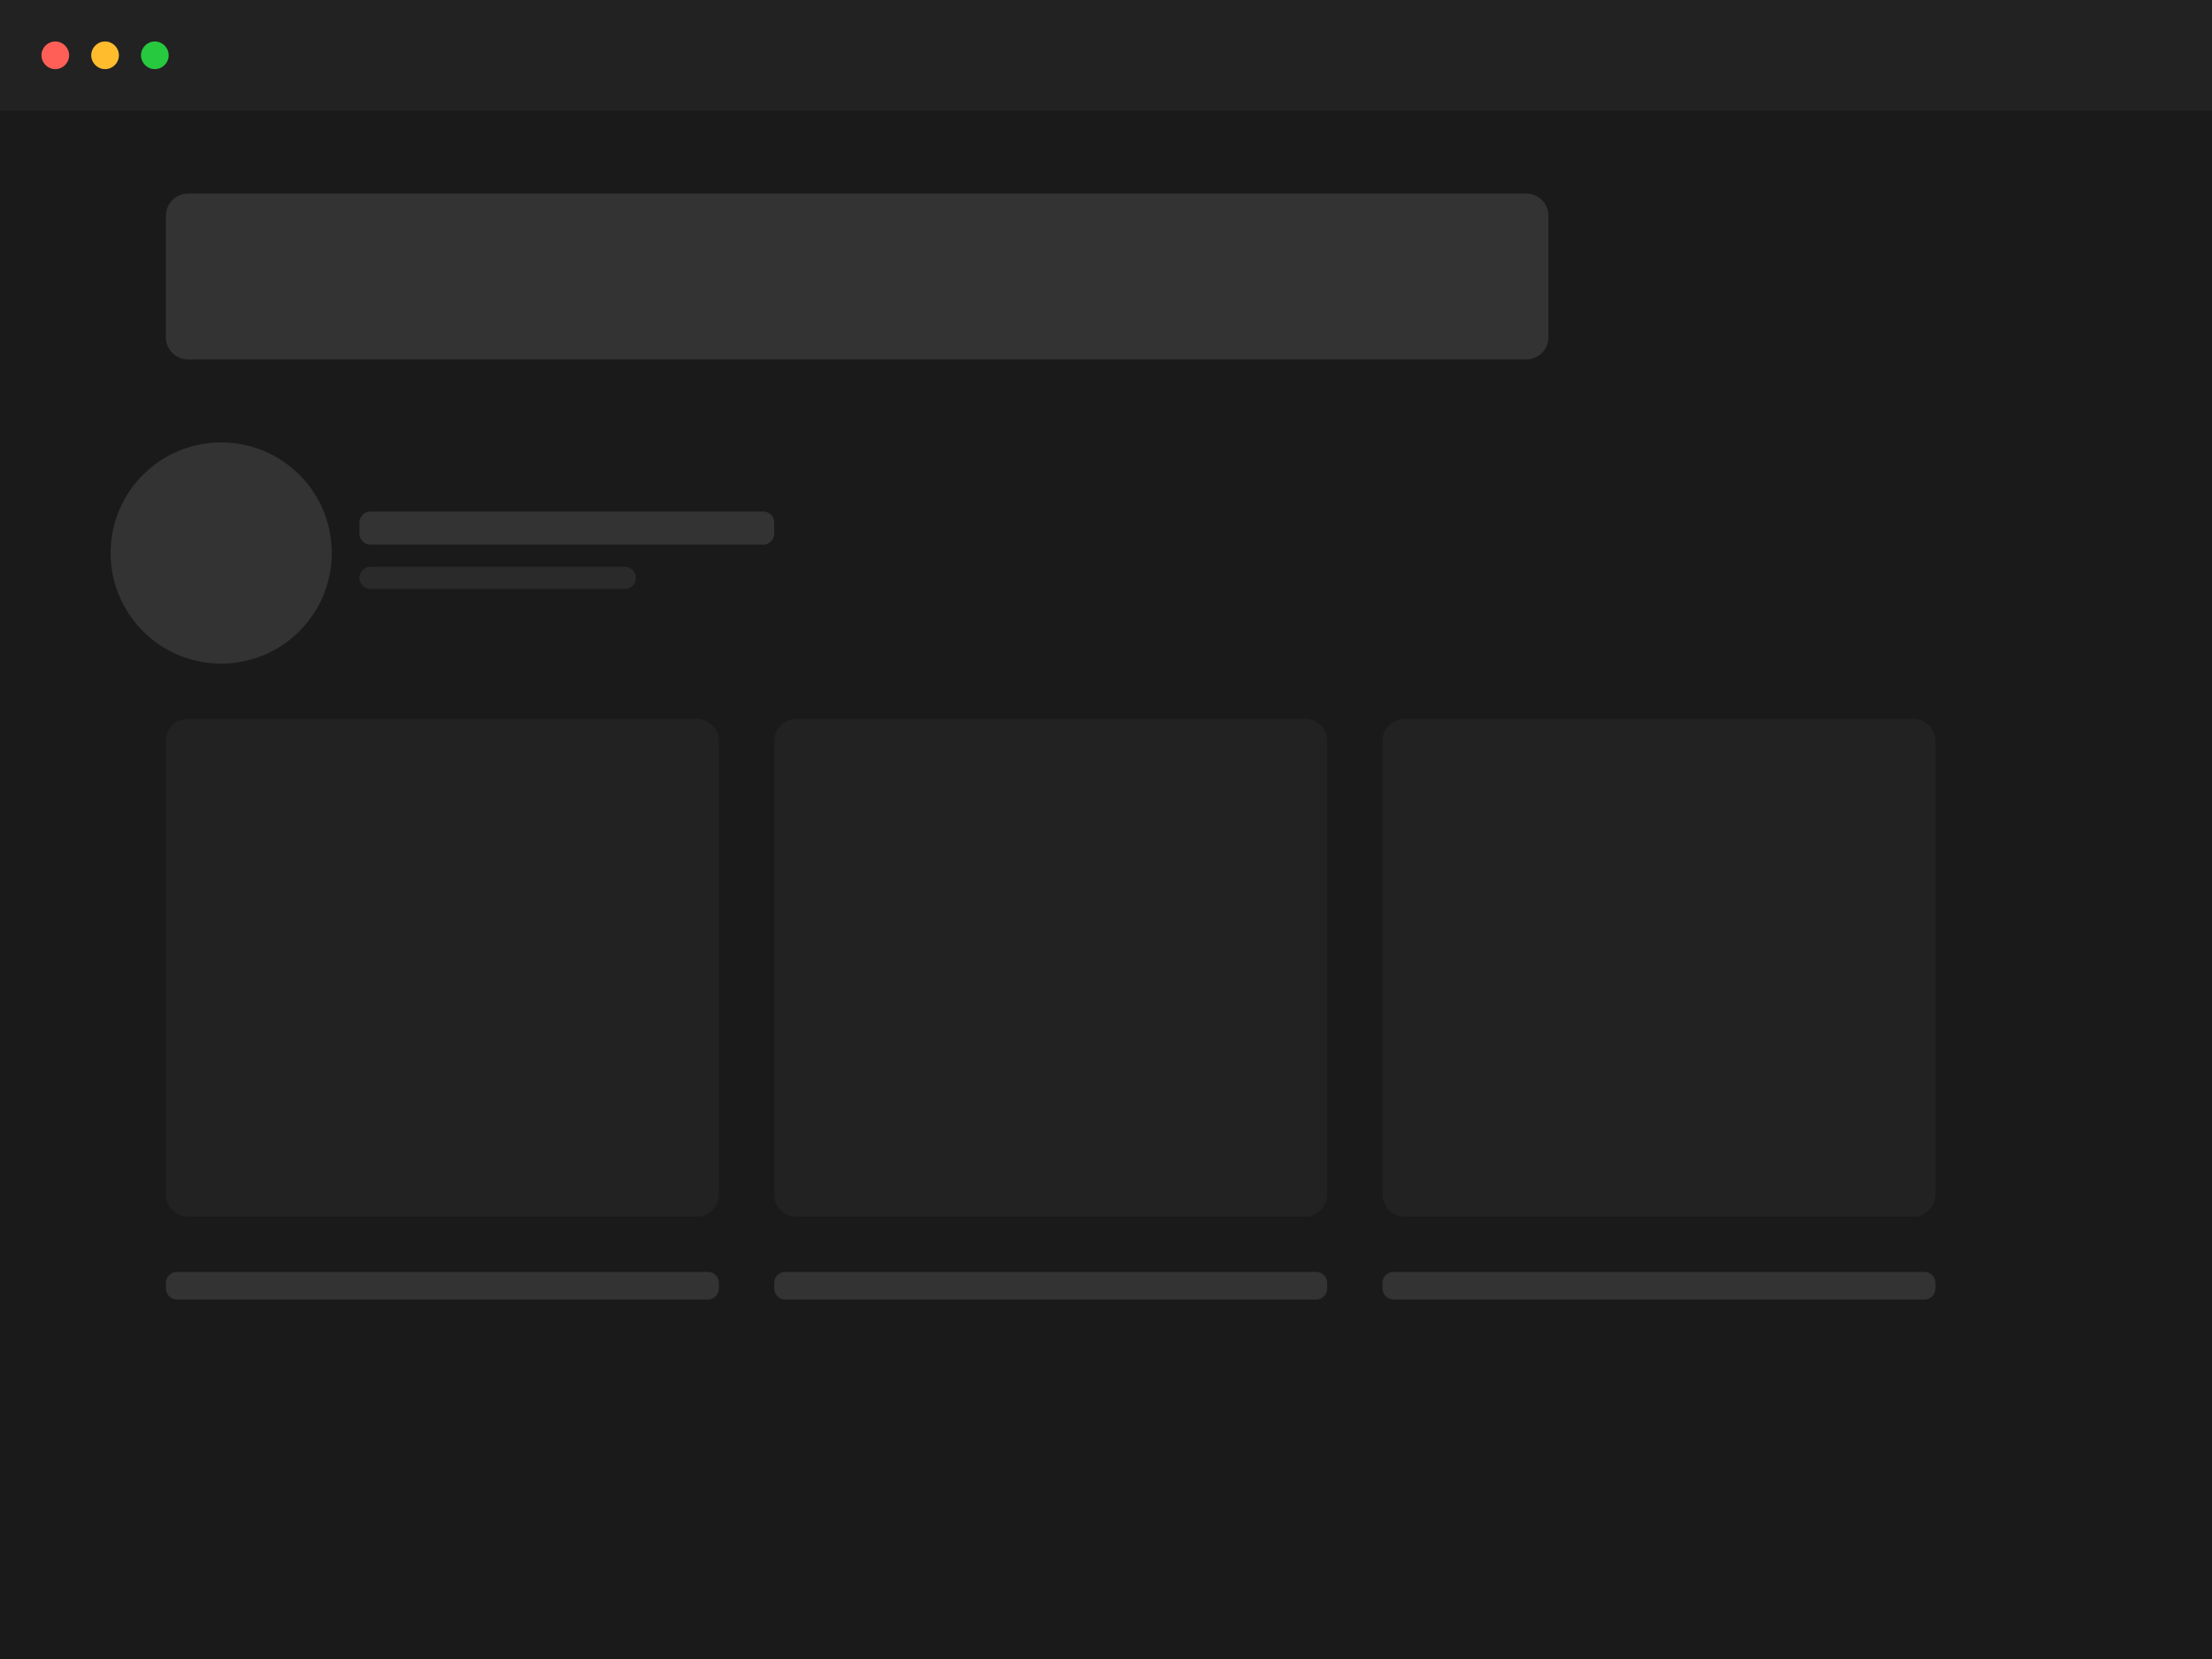
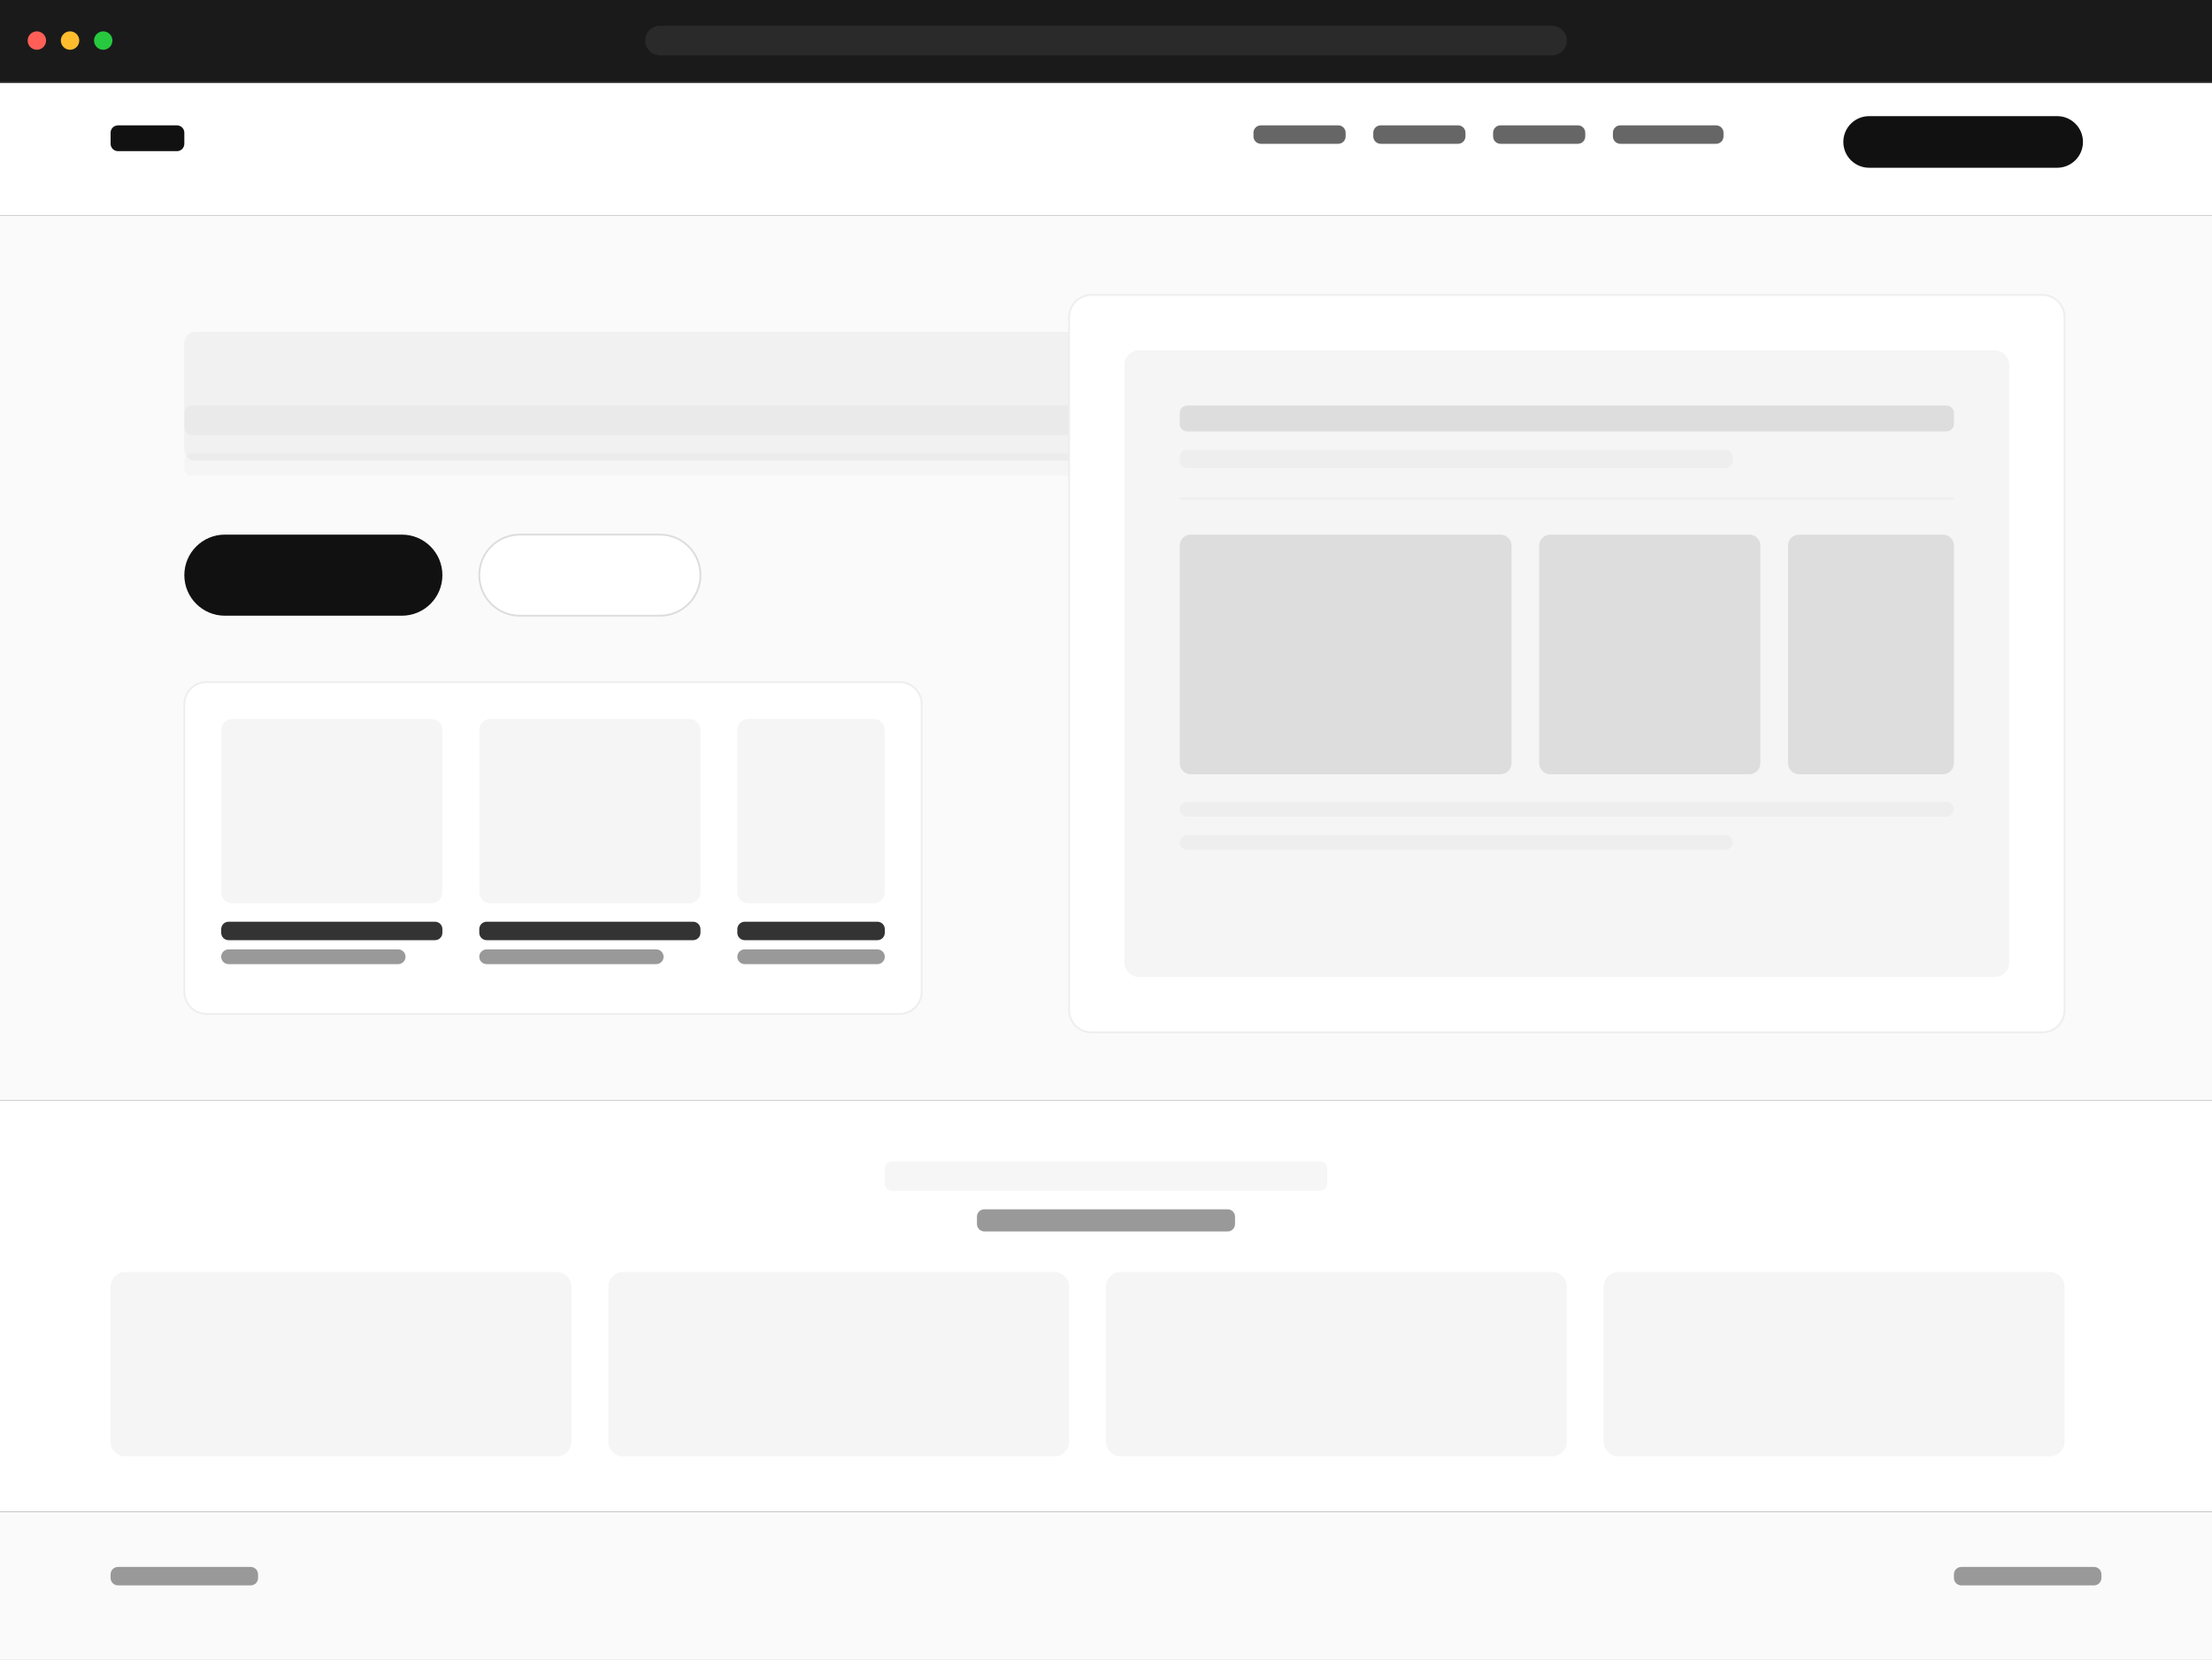
- <svg xmlns="http://www.w3.org/2000/svg" width="800" height="600" viewBox="0 0 800 600" fill="none">
-   <rect width="800" height="600" fill="#1a1a1a" />
-   <rect x="0" y="0" width="800" height="40" fill="#222" />
-   <circle cx="20" cy="20" r="5" fill="#FF5F56" />
-   <circle cx="38" cy="20" r="5" fill="#FFBD2E" />
-   <circle cx="56" cy="20" r="5" fill="#27C93F" />
-   <rect x="60" y="70" width="500" height="60" rx="8" fill="#333" />
-   <circle cx="80" cy="200" r="40" fill="#333" />
-   <rect x="130" y="185" width="150" height="12" rx="4" fill="#333" />
-   <rect x="130" y="205" width="100" height="8" rx="4" fill="#2a2a2a" />
-   <rect x="60" y="260" width="200" height="180" rx="8" fill="#222" />
-   <rect x="280" y="260" width="200" height="180" rx="8" fill="#222" />
-   <rect x="500" y="260" width="200" height="180" rx="8" fill="#222" />
-   <rect x="60" y="460" width="200" height="10" rx="4" fill="#333" />
-   <rect x="280" y="460" width="200" height="10" rx="4" fill="#333" />
-   <rect x="500" y="460" width="200" height="10" rx="4" fill="#333" />
+ <svg xmlns="http://www.w3.org/2000/svg" width="1200" height="900" viewBox="0 0 1200 900" fill="none">
+   <rect width="1200" height="900" fill="#0A0A0A" />
+   <rect width="1200" height="44" fill="#1A1A1A" />
+   <rect x="0" y="44" width="1200" height="1" fill="#2A2A2A" />
+   <circle cx="20" cy="22" r="5" fill="#FF5F56" />
+   <circle cx="38" cy="22" r="5" fill="#FFBD2E" />
+   <circle cx="56" cy="22" r="5" fill="#27C93F" />
+   <rect x="350" y="14" width="500" height="16" rx="8" fill="#2A2A2A" />
+   <rect x="0" y="45" width="1200" height="72" fill="#FFF" />
+   <rect x="60" y="68" width="40" height="14" rx="4" fill="#111" />
+   <rect x="680" y="68" width="50" height="10" rx="4" fill="#666" />
+   <rect x="745" y="68" width="50" height="10" rx="4" fill="#666" />
+   <rect x="810" y="68" width="50" height="10" rx="4" fill="#666" />
+   <rect x="875" y="68" width="60" height="10" rx="4" fill="#666" />
+   <rect x="1000" y="63" width="130" height="28" rx="14" fill="#111" />
+   <rect x="0" y="117" width="1200" height="480" fill="#FAFAFA" />
+   <rect x="100" y="180" width="600" height="70" rx="6" fill="#111" opacity="0.04" />
+   <rect x="100" y="220" width="600" height="16" rx="4" fill="#111" opacity="0.03" />
+   <rect x="100" y="246" width="500" height="12" rx="4" fill="#111" opacity="0.02" />
+   <rect x="100" y="290" width="140" height="44" rx="22" fill="#111" />
+   <rect x="260" y="290" width="120" height="44" rx="22" fill="#FFF" stroke="#DDD" stroke-width="1" />
+   <rect x="100" y="370" width="400" height="180" rx="12" fill="#FFF" stroke="#EEE" stroke-width="1" />
+   <rect x="120" y="390" width="120" height="100" rx="6" fill="#F5F5F5" />
+   <rect x="120" y="500" width="120" height="10" rx="4" fill="#333" />
+   <rect x="120" y="515" width="100" height="8" rx="4" fill="#999" />
+   <rect x="260" y="390" width="120" height="100" rx="6" fill="#F5F5F5" />
+   <rect x="260" y="500" width="120" height="10" rx="4" fill="#333" />
+   <rect x="260" y="515" width="100" height="8" rx="4" fill="#999" />
+   <rect x="400" y="390" width="80" height="100" rx="6" fill="#F5F5F5" />
+   <rect x="400" y="500" width="80" height="10" rx="4" fill="#333" />
+   <rect x="400" y="515" width="80" height="8" rx="4" fill="#999" />
+   <rect x="580" y="160" width="540" height="400" rx="12" fill="#FFF" stroke="#EEE" stroke-width="1" />
+   <rect x="610" y="190" width="480" height="340" rx="8" fill="#F5F5F5" />
+   <rect x="640" y="220" width="420" height="14" rx="4" fill="#DDD" />
+   <rect x="640" y="244" width="300" height="10" rx="4" fill="#EEE" />
+   <rect x="640" y="270" width="420" height="1" fill="#EEE" />
+   <rect x="640" y="290" width="180" height="130" rx="6" fill="#DDD" />
+   <rect x="835" y="290" width="120" height="130" rx="6" fill="#DDD" />
+   <rect x="970" y="290" width="90" height="130" rx="6" fill="#DDD" />
+   <rect x="640" y="435" width="420" height="8" rx="4" fill="#EEE" />
+   <rect x="640" y="453" width="300" height="8" rx="4" fill="#EEE" />
+   <rect x="0" y="597" width="1200" height="223" fill="#FFF" />
+   <rect x="480" y="630" width="240" height="16" rx="4" fill="#111" opacity="0.04" />
+   <rect x="530" y="656" width="140" height="12" rx="4" fill="#999" />
+   <rect x="60" y="690" width="250" height="100" rx="8" fill="#F5F5F5" />
+   <rect x="330" y="690" width="250" height="100" rx="8" fill="#F5F5F5" />
+   <rect x="600" y="690" width="250" height="100" rx="8" fill="#F5F5F5" />
+   <rect x="870" y="690" width="250" height="100" rx="8" fill="#F5F5F5" />
+   <rect x="0" y="820" width="1200" height="80" fill="#FAFAFA" />
+   <rect x="60" y="850" width="80" height="10" rx="4" fill="#999" />
+   <rect x="1060" y="850" width="80" height="10" rx="4" fill="#999" />
</svg>
